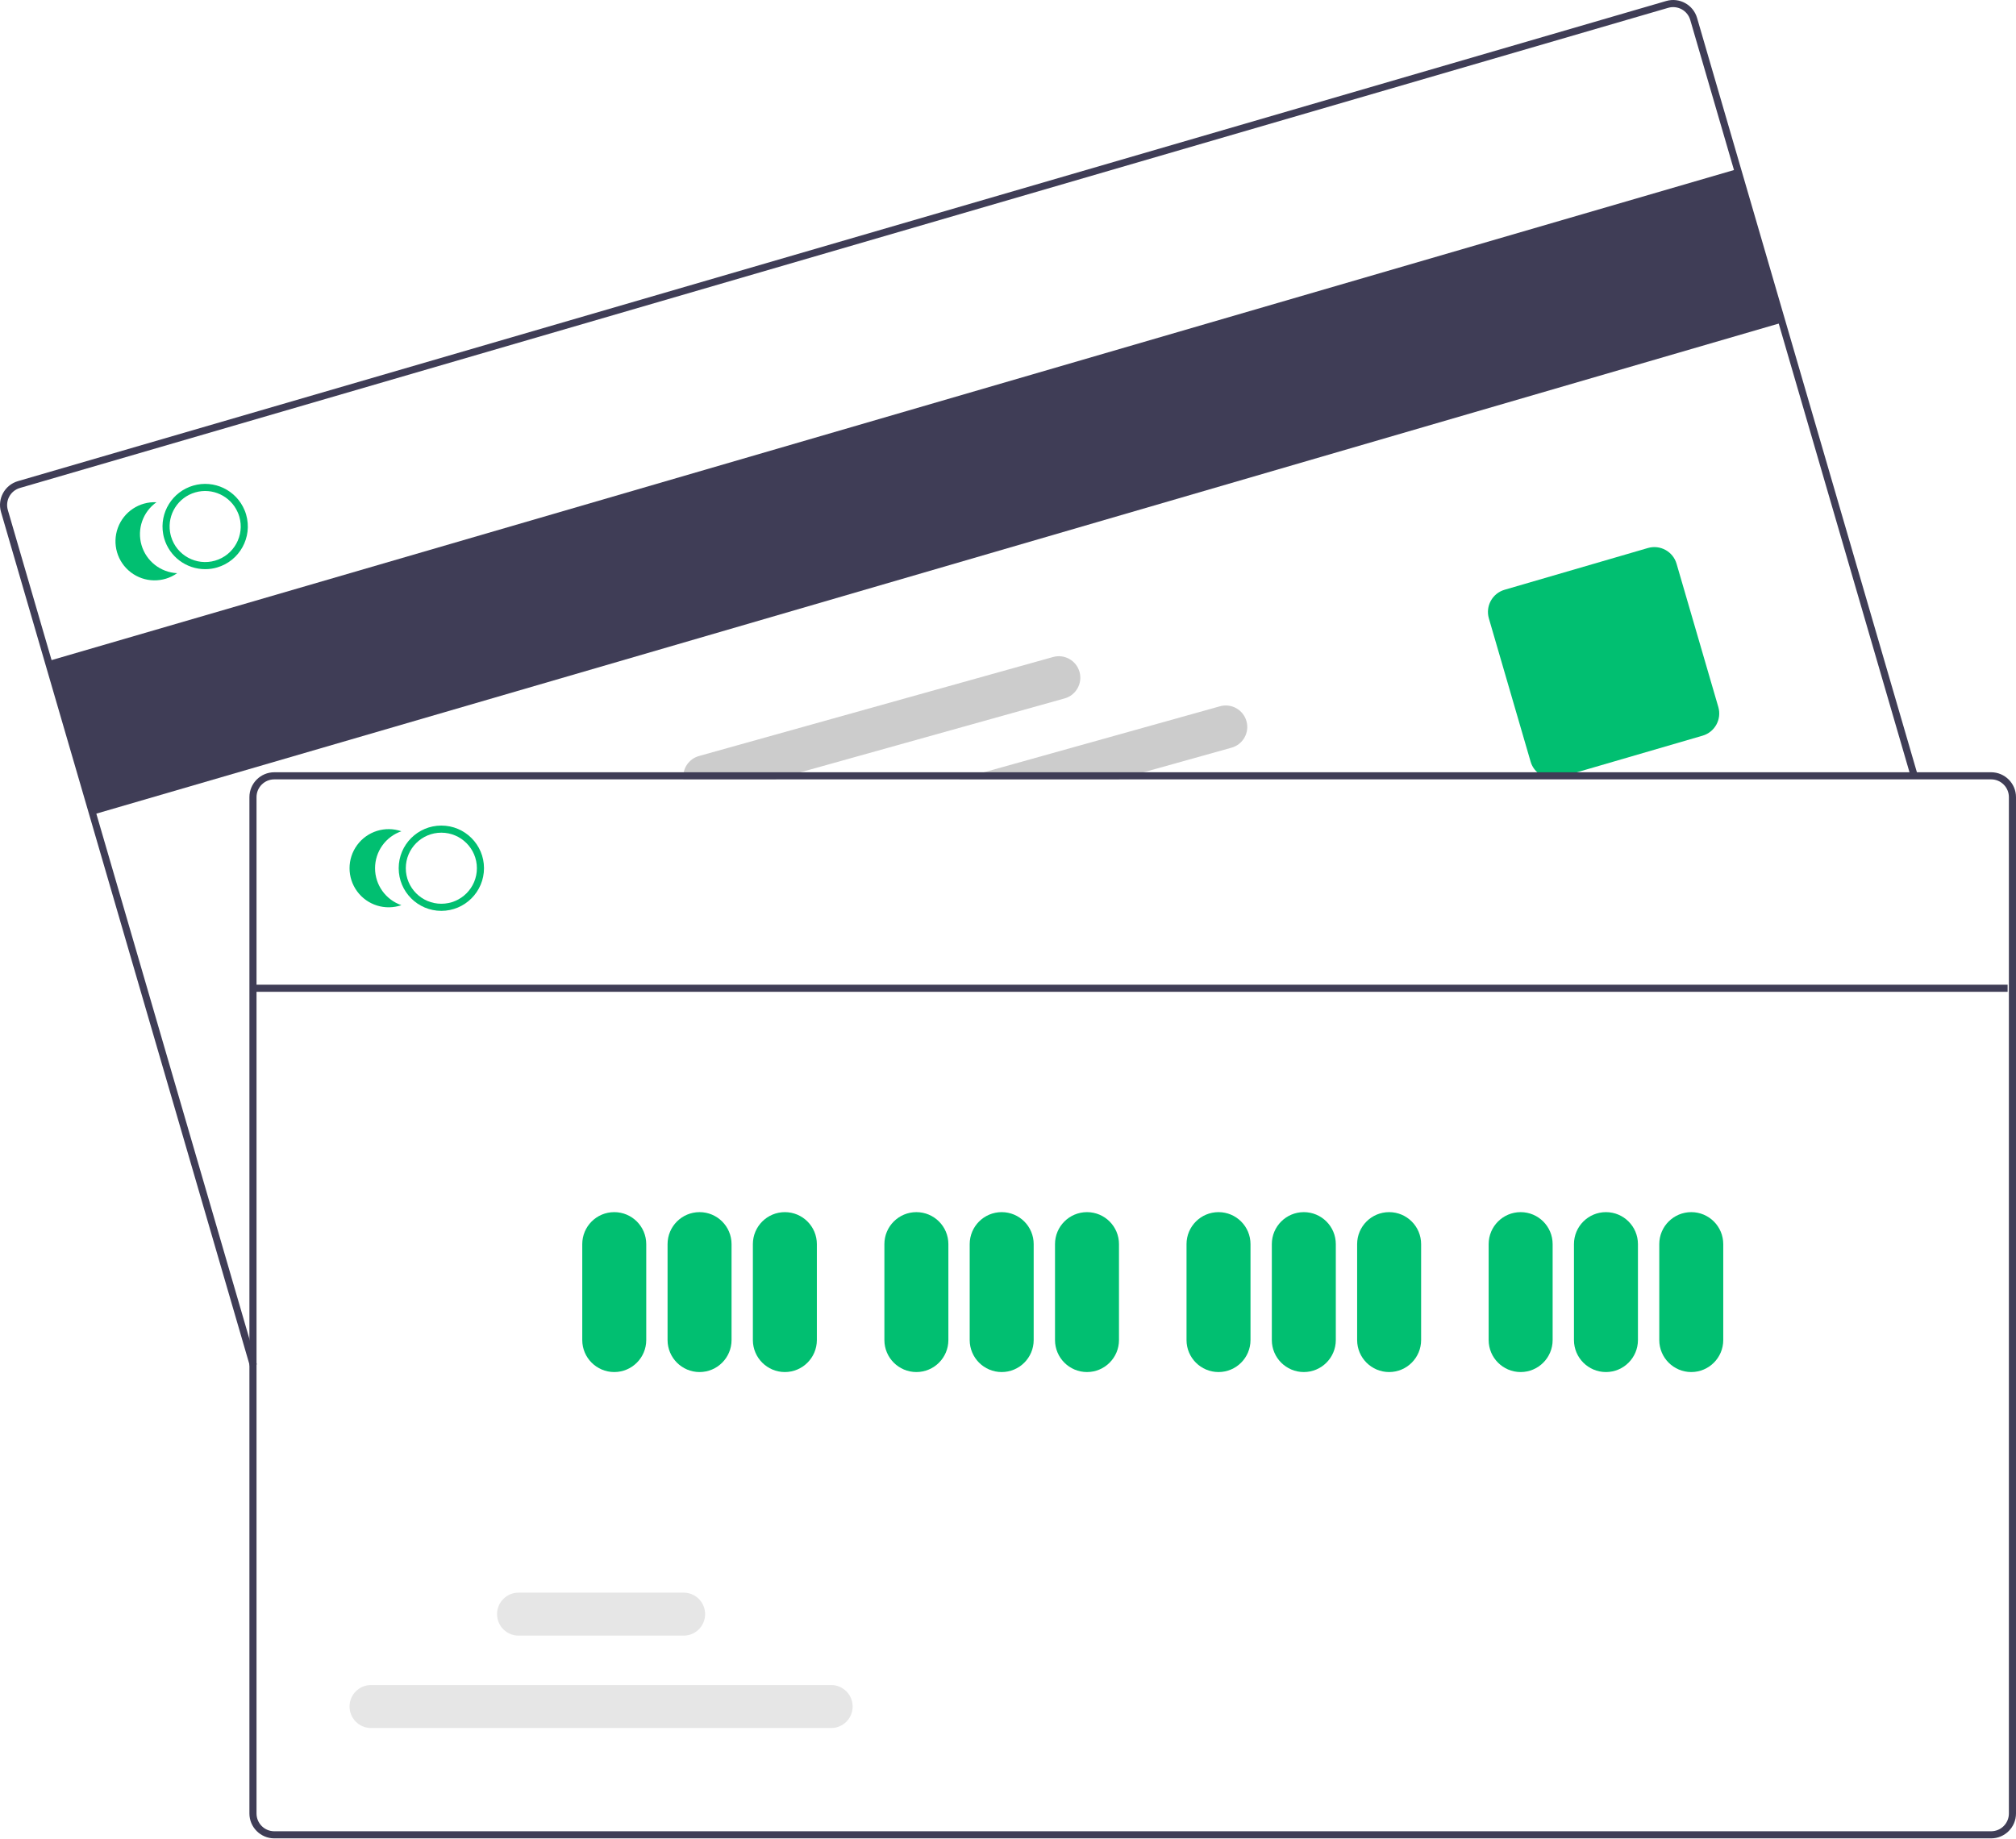
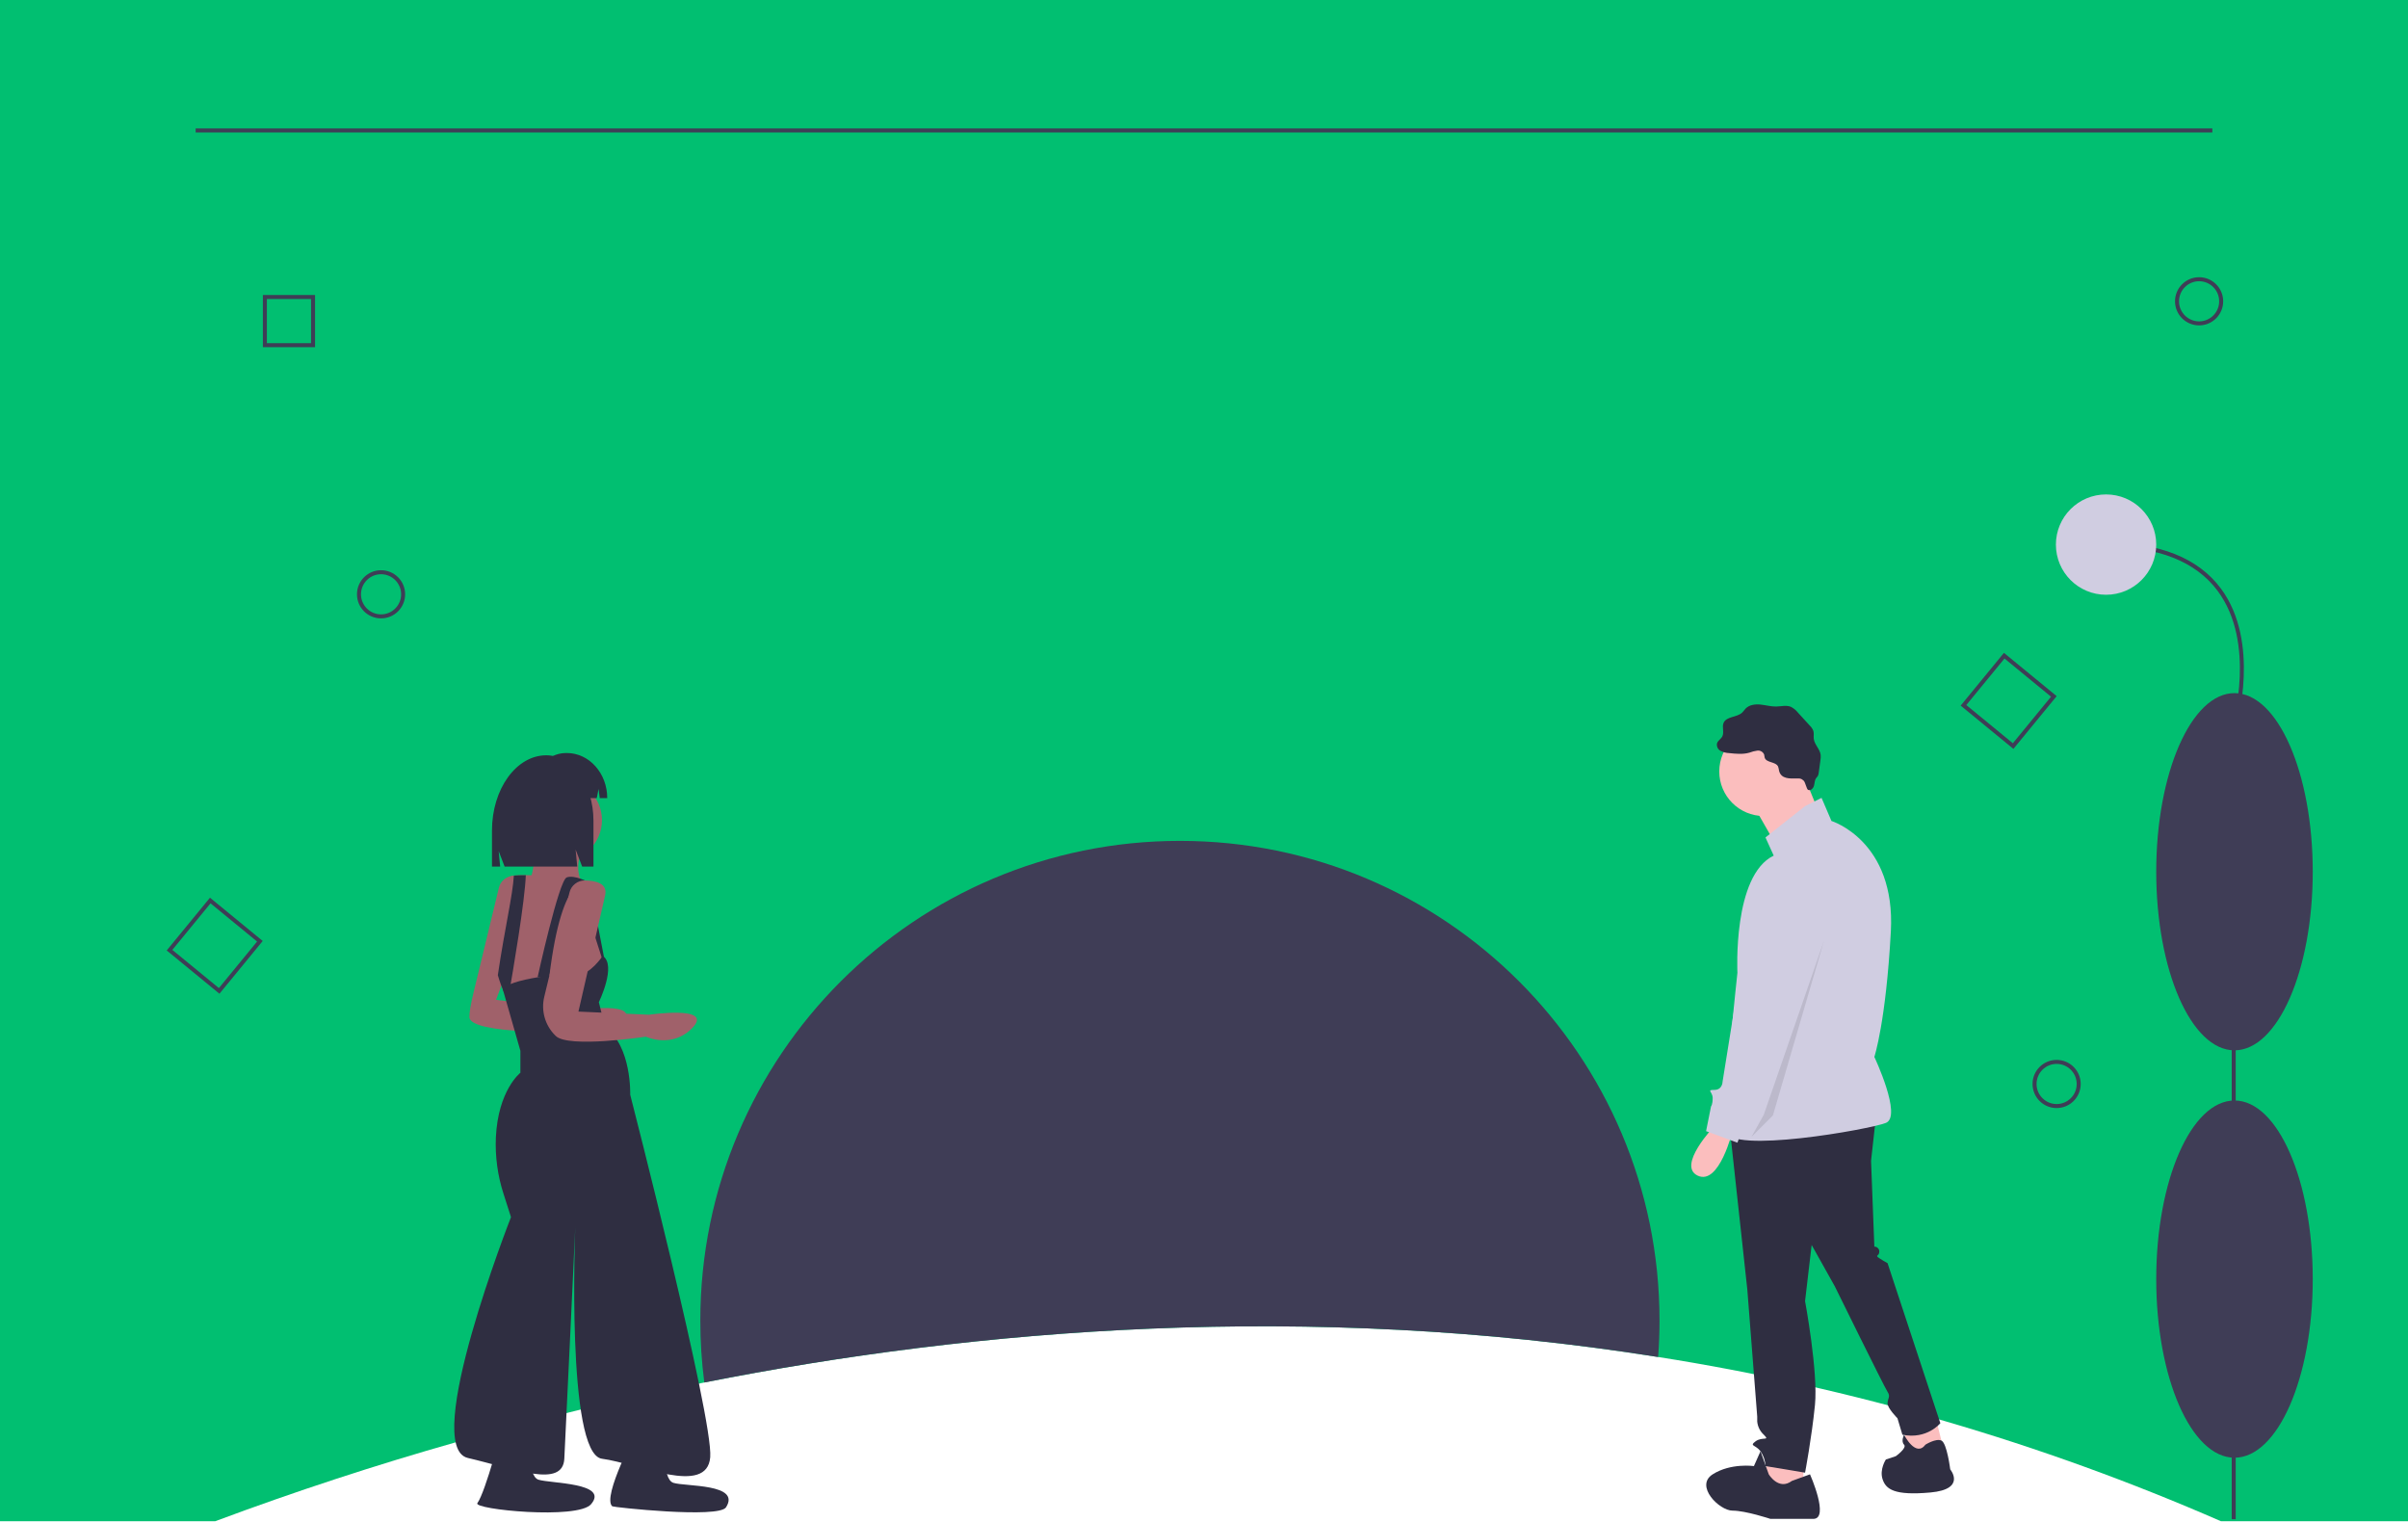
- <svg xmlns="http://www.w3.org/2000/svg" id="abd5c76d-7219-42bc-94fd-ab97f702b65a" data-name="Layer 1" width="567.17" height="517.31" viewBox="0 0 567.17 517.31">
-   <rect x="326.035" y="307.389" width="495" height="45" transform="translate(-385.4543 -17.88532) rotate(-16.24392)" fill="#3f3d56" />
-   <path d="M386.4,575.969,316.354,335.556a7,7,0,0,1,4.763-8.679L784.835,191.769a7.006,7.006,0,0,1,8.679,4.762l62.056,212.989-1.92.56L791.593,197.091a5.009,5.009,0,0,0-6.199-3.402L321.676,328.798a5,5,0,0,0-3.402,6.199l70.047,240.413Z" transform="translate(-316.0711 -191.4881)" fill="#3f3d56" />
-   <path d="M752.933,410.51a6.512,6.512,0,0,1-6.243-4.683l-11.749-40.323a6.507,6.507,0,0,1,4.422-8.059l40.323-11.749a6.507,6.507,0,0,1,8.059,4.423L799.494,390.443a6.507,6.507,0,0,1-4.422,8.059l-40.323,11.749A6.479,6.479,0,0,1,752.933,410.51Z" transform="translate(-316.0711 -191.4881)" fill="#01bf71" />
-   <path d="M385.318,336.3a11.691,11.691,0,0,0-.43-1.22,12,12,0,0,0-22.91,6.67,11.38,11.38,0,0,0,.29,1.26,12.019,12.019,0,0,0,11.53,8.64,11.749,11.749,0,0,0,3.35-.48A12.013,12.013,0,0,0,385.318,336.3Zm-8.73,12.95a10.013,10.013,0,0,1-12.4-6.8,11.435,11.435,0,0,1-.28-1.26,9.997,9.997,0,0,1,19.04-5.54,8.338,8.338,0,0,1,.45,1.21A10.004,10.004,0,0,1,376.588,349.25Z" transform="translate(-316.0711 -191.4881)" fill="#01bf71" />
-   <path d="M355.885,344.87a11.002,11.002,0,0,1,4.208-12.057,11,11,0,1,0,5.818,19.967A11.002,11.002,0,0,1,355.885,344.87Z" transform="translate(-316.0711 -191.4881)" fill="#01bf71" />
-   <path d="M666.747,394.43a6.042,6.042,0,0,0-7.45-4.2L592.907,408.8l-7.15,2h44.9l7.15-2,24.75-6.92A6.049,6.049,0,0,0,666.747,394.43Z" transform="translate(-316.0711 -191.4881)" fill="#ccc" />
-   <path d="M619.777,380.56a6.045,6.045,0,0,0-7.45-4.19l-99.62,27.86a6.068,6.068,0,0,0-4.37,6.57h25.79l7.16-2,74.3-20.78A6.055,6.055,0,0,0,619.777,380.56Z" transform="translate(-316.0711 -191.4881)" fill="#ccc" />
-   <path d="M876.241,408.798H393.241a7.008,7.008,0,0,0-7,7v286a7.008,7.008,0,0,0,7,7H876.241a7.008,7.008,0,0,0,7-7v-286A7.008,7.008,0,0,0,876.241,408.798Zm5,293a5.002,5.002,0,0,1-5,5H393.241a5.002,5.002,0,0,1-5-5v-286a5.002,5.002,0,0,1,5-5H876.241a5.002,5.002,0,0,1,5,5Z" transform="translate(-316.0711 -191.4881)" fill="#3f3d56" />
-   <path d="M440.237,447.8a12,12,0,1,1,12-12A12.014,12.014,0,0,1,440.237,447.8Zm0-22a10,10,0,1,0,10,10A10.011,10.011,0,0,0,440.237,425.8Z" transform="translate(-316.0711 -191.4881)" fill="#01bf71" />
-   <path d="M421.585,435.8a11.002,11.002,0,0,1,7.413-10.399,11,11,0,1,0,0,20.797A11.002,11.002,0,0,1,421.585,435.8Z" transform="translate(-316.0711 -191.4881)" fill="#01bf71" />
-   <path d="M488.881,577.578a9.01,9.01,0,0,1-9-9v-27a9,9,0,0,1,18,0v27A9.01,9.01,0,0,1,488.881,577.578Z" transform="translate(-316.0711 -191.4881)" fill="#01bf71" />
-   <path d="M512.881,577.578a9.01,9.01,0,0,1-9-9v-27a9,9,0,0,1,18,0v27A9.01,9.01,0,0,1,512.881,577.578Z" transform="translate(-316.0711 -191.4881)" fill="#01bf71" />
-   <path d="M536.881,577.578a9.01,9.01,0,0,1-9-9v-27a9,9,0,0,1,18,0v27A9.01,9.01,0,0,1,536.881,577.578Z" transform="translate(-316.0711 -191.4881)" fill="#01bf71" />
-   <path d="M573.881,577.578a9.01,9.01,0,0,1-9-9v-27a9,9,0,0,1,18,0v27A9.01,9.01,0,0,1,573.881,577.578Z" transform="translate(-316.0711 -191.4881)" fill="#01bf71" />
-   <path d="M597.881,577.578a9.01,9.01,0,0,1-9-9v-27a9,9,0,0,1,18,0v27A9.01,9.01,0,0,1,597.881,577.578Z" transform="translate(-316.0711 -191.4881)" fill="#01bf71" />
-   <path d="M621.881,577.578a9.01,9.01,0,0,1-9-9v-27a9,9,0,0,1,18,0v27A9.01,9.01,0,0,1,621.881,577.578Z" transform="translate(-316.0711 -191.4881)" fill="#01bf71" />
-   <path d="M658.881,577.578a9.01,9.01,0,0,1-9-9v-27a9,9,0,0,1,18,0v27A9.01,9.01,0,0,1,658.881,577.578Z" transform="translate(-316.0711 -191.4881)" fill="#01bf71" />
-   <path d="M682.881,577.578a9.01,9.01,0,0,1-9-9v-27a9,9,0,0,1,18,0v27A9.01,9.01,0,0,1,682.881,577.578Z" transform="translate(-316.0711 -191.4881)" fill="#01bf71" />
-   <path d="M706.881,577.578a9.01,9.01,0,0,1-9-9v-27a9,9,0,0,1,18,0v27A9.01,9.01,0,0,1,706.881,577.578Z" transform="translate(-316.0711 -191.4881)" fill="#01bf71" />
-   <path d="M743.881,577.578a9.01,9.01,0,0,1-9-9v-27a9,9,0,0,1,18,0v27A9.01,9.01,0,0,1,743.881,577.578Z" transform="translate(-316.0711 -191.4881)" fill="#01bf71" />
-   <path d="M767.881,577.578a9.01,9.01,0,0,1-9-9v-27a9,9,0,0,1,18,0v27A9.01,9.01,0,0,1,767.881,577.578Z" transform="translate(-316.0711 -191.4881)" fill="#01bf71" />
-   <path d="M791.881,577.578a9.01,9.01,0,0,1-9-9v-27a9,9,0,0,1,18,0v27A9.01,9.01,0,0,1,791.881,577.578Z" transform="translate(-316.0711 -191.4881)" fill="#01bf71" />
-   <path d="M549.899,677.745H420.459a6.047,6.047,0,1,1,0-12.095H549.899a6.047,6.047,0,1,1,0,12.095Z" transform="translate(-316.0711 -191.4881)" fill="#e6e6e6" />
-   <path d="M508.399,651.745H461.959a6.047,6.047,0,1,1,0-12.095h46.44a6.047,6.047,0,1,1,0,12.095Z" transform="translate(-316.0711 -191.4881)" fill="#e6e6e6" />
-   <rect x="71.81" y="277.09" width="493" height="2" fill="#3f3d56" />
+ <svg xmlns="http://www.w3.org/2000/svg" id="f486ee6e-de1e-45cd-adbe-5aa880982aa3" data-name="Layer 1" width="1200" height="758" viewBox="0 0 1200 758">
+   <path d="M1200,0V758h-93.24a1145.826,1145.826,0,0,0-280.45-81.82c-174.89-27.79-339.65-14.16-475.33,12.7A1569.712,1569.712,0,0,0,107.29,758H0V0Z" fill="#01bf71" />
+   <path d="M827,658q0,9.18-.69,18.18c-174.89-27.79-339.65-14.16-475.33,12.7A240.266,240.266,0,0,1,349,658c0-132,107-239,239-239S827,526,827,658Z" fill="#3f3d56" />
+   <polygon points="964.48 705.871 968.591 722.314 950.504 727.247 948.86 709.982 964.48 705.871" fill="#fbbebe" />
+   <polygon points="898.709 726.425 898.709 742.045 880.622 745.334 877.334 737.112 883.911 723.136 898.709 726.425" fill="#fbbebe" />
+   <path d="M934.883,556.243l-2.466,22.198,1.644,42.751a2.416,2.416,0,0,1,2.466,2.466c0,2.466-2.466,1.644,0,3.289a42.714,42.714,0,0,0,4.111,2.466l26.308,79.747s-6.577,8.221-18.909,5.755l-2.466-8.221s-4.933-4.933-4.933-7.399,1.644-3.289,0-5.755-26.308-52.617-26.308-52.617L902.82,620.37,899.531,648.322s6.577,35.352,4.933,51.794-4.933,33.707-4.933,33.707l-19.731-3.289a13.727,13.727,0,0,0-2.466-7.399c-2.466-3.289-5.755-2.466-2.466-4.933s7.399,0,4.111-3.289a10.185,10.185,0,0,1-3.289-6.577v-2.466l-4.933-63.304-9.043-83.035Z" fill="#2f2e41" />
+   <circle cx="878.978" cy="384.417" r="22.198" fill="#fbbebe" />
+   <polygon points="898.298 384.828 907.342 407.026 885.966 422.646 872.812 399.627 898.298 384.828" fill="#fbbebe" />
+   <path d="M899.531,401.682l8.221-4.111,4.933,11.51s32.063,9.866,29.597,55.083-8.221,62.482-8.221,62.482,13.976,29.597,5.755,32.885-78.103,15.621-79.747,4.111,5.755-78.925,5.755-78.925-2.466-48.506,18.087-58.371l-4.111-9.043Z" fill="#d0cde1" />
+   <path d="M854.314,561.176s-18.909,19.731-8.221,24.664,17.265-22.198,17.265-22.198Z" fill="#fbbebe" />
+   <path d="M892.954,737.935l9.043-3.289s9.866,22.198,1.644,22.198H882.267s-12.332-4.111-18.909-4.111-18.909-12.332-9.866-18.087,20.553-4.111,20.553-4.111l3.289-7.399,4.111,11.51S886.377,742.867,892.954,737.935Z" fill="#2f2e41" />
+   <path d="M959.547,719.848s5.148-3.249,7.918-2.035,4.414,14.367,4.414,14.367,8.221,9.866-9.866,11.51-22.198-1.644-23.842-6.577,1.644-9.866,1.644-9.866l4.933-1.644s5.755-4.111,4.111-5.755,0-4.933,0-4.933S954.614,726.425,959.547,719.848Z" fill="#2f2e41" />
+   <path d="M886.571,384.061a10.893,10.893,0,0,0-.483-2.112c-1.193-2.503-5.848-1.772-6.677-4.418-.162-.518-.128-1.081-.287-1.6a3.246,3.246,0,0,0-3.344-1.916,18.064,18.064,0,0,0-4.008,1.032c-3.252.923-6.712.571-10.074.211a10.136,10.136,0,0,1-4.301-1.12,3.466,3.466,0,0,1-1.727-3.78c.444-1.362,1.935-2.111,2.606-3.378,1.064-2.011-.237-4.609.627-6.714,1.385-3.377,6.627-2.699,9.291-5.195.646-.606,1.112-1.38,1.732-2.014,1.838-1.879,4.742-2.243,7.357-1.983s5.186,1.027,7.815.981c2.493-.044,5.105-.803,7.402.166a10.557,10.557,0,0,1,3.477,2.856l5.891,6.461a7.26,7.26,0,0,1,1.821,2.743c.354,1.238.028,2.567.179,3.846.345,2.916,3.075,5.119,3.444,8.033a10.445,10.445,0,0,1-.13,2.705l-.825,6.084a4.528,4.528,0,0,1-.465,1.705c-.24.41-.603.734-.873,1.125-.763,1.103-.693,2.562-1.072,3.848s-1.738,2.56-2.927,1.94c-.776-.405-1.289-3.75-2.231-4.619-1.313-1.21-1.998-1.061-3.618-1.04C891.923,387.949,887.609,388.227,886.571,384.061Z" fill="#2f2e41" />
+   <path d="M890.488,432.101s24.664,9.866,17.265,32.063-27.13,90.435-27.13,90.435l-11.51,5.755-3.289,9.043-15.621-5.755,2.466-12.332s.822-.822.822-4.111-3.289-4.111.822-4.111,4.111-4.111,4.111-4.111l14.798-92.079S873.223,431.279,890.488,432.101Z" fill="#d0cde1" />
+   <polygon points="908.986 468.686 883.5 555.832 872.812 566.52 878.978 555.421 908.986 468.686" opacity="0.1" />
+   <path d="M248.608,442.382a7.832,7.832,0,0,1,7.683-6.005c5.201.057,11.495,1.345,10.077,7.488-2.345,10.164-19.154,54.336-19.154,54.336l41.045,5.082s32.054-4.691,21.891,6.254-23.454,4.691-23.454,4.691-52.772,1.418-52.772-7.427c0-2.345.436-5.481,2.117-12.434Z" fill="#a0616a" />
+   <circle cx="279.659" cy="408.684" r="20.327" fill="#a0616a" />
+   <path d="M265.978,420.02s1.564,15.636-3.909,21.891h29.709s-7.036-6.254-1.564-18.763S265.978,420.02,265.978,420.02Z" fill="#a0616a" />
+   <path d="M246.432,479.437c.555,2.439,1.11,4.589,1.657,6.466v.008c2.072,7.154,3.979,10.484,5.105,11.962a4.629,4.629,0,0,0,1.055,1.11l47.69-13.291s-1.564-16.418-5.473-20.327-2.345-25.018-2.345-25.018l-12.509-3.909s-11.61-.391-19.584-.336c-2.502.008-4.644.063-5.957.188a7.74,7.74,0,0,0-1.04.149C251.905,437.22,242.523,462.238,246.432,479.437Z" fill="#a0616a" />
+   <path d="M267.932,486.865s10.554-48.081,14.463-49.645c3.701-1.481,10.945,2.345,10.945,2.345s-13.056-7.427-19.623,47.299Z" fill="#2f2e41" />
+   <path d="M248.09,485.903v.008c2.072,7.154,3.979,10.484,5.105,11.962,2.736-15.597,8.381-48.988,8.834-61.771-2.502.008-4.644.063-5.957.188C255.556,445.984,251.499,462.714,248.09,485.903Z" fill="#2f2e41" />
+   <path d="M300.377,476.31s-6.645,9.773-12.118,8.991-36.134,2.571-37.612,7.931l8.686,30.378V534.555s-11.106,8.582-12.224,32.237a80.359,80.359,0,0,0,3.874,28.253l3.66,11.436s-44.954,114.535-21.5,120.008,47.299,15.245,48.081.391,5.473-115.708,5.473-115.708-4.691,113.362,13.291,115.708,52.381,18.763,53.945-.782-39.872-180.598-39.872-180.598.782-24.236-12.509-33.618l-3.127-12.509S307.414,481.001,300.377,476.31Z" fill="#2f2e41" />
+   <polygon points="297.25 457.547 301.55 479.828 301.55 482.422 294.847 461.451 297.25 457.547" fill="#2f2e41" />
+   <path d="M264.201,714.697s-1.865,20.689,4.136,22.619,35.345,1.454,26.227,12.202c-6.646,7.835-58.938,2.62-56.678-.5,4.153-5.733,12.566-38.13,12.566-38.13Z" fill="#2f2e41" />
+   <path d="M331.436,716.261s-1.865,20.689,4.136,22.619,33.818.326,26.228,12.202c-3.62,5.664-56.146-.033-56.678-.5-5.32-4.671,12.566-38.13,12.566-38.13Z" fill="#2f2e41" />
+   <path d="M283.789,444.727a7.832,7.832,0,0,1,7.683-6.005c5.201.057,11.495,1.345,10.077,7.488-2.345,10.164-13.291,57.854-13.291,57.854l35.181,1.564s32.054-4.691,21.891,6.254-23.454,4.691-23.454,4.691-38.7,5.864-44.954-.391q-.094-.094-.187-.186a20.39,20.39,0,0,1-5.515-19.285Z" fill="#a0616a" />
+   <path d="M272.229,376.357h0c12.985,0,23.512,14.59,23.512,32.587v22.866h-5.631l-3.26-8.472.815,8.472H251.47l-2.964-7.702.741,7.702h-4.075V413.856C245.172,393.146,257.286,376.357,272.229,376.357Z" fill="#2f2e41" />
+   <path d="M269.757,381.425a15.4,15.4,0,0,1,12.151-6.201h.576c11.115,0,20.126,10.058,20.126,22.465v0H298.885l-.601-4.578-.882,4.578H275.313l-1.851-3.873.463,3.873h-4.346q-3.042,15.106,8.741,30.212h-7.403l-3.701-7.747.925,7.747H254.031l-2.776-17.817C251.255,396.74,259.007,385.425,269.757,381.425Z" fill="#2f2e41" />
+   <path d="M1003.36,373.166l-26.286-21.565,21.565-26.286,26.286,21.565ZM979.889,351.323l23.194,19.028,19.028-23.194L998.917,328.129Z" fill="#3f3d56" />
+   <path d="M109.36,495.166,83.074,473.6l21.565-26.286,26.286,21.565ZM85.889,473.323,109.083,492.351,128.111,469.157,104.917,450.129Z" fill="#3f3d56" />
+   <rect x="97.5" y="64" width="1005" height="2" fill="#3f3d56" />
+   <path d="M189.896,308.135a12,12,0,1,1,12-12A12.013,12.013,0,0,1,189.896,308.135Zm0-22a10,10,0,1,0,10,10A10.011,10.011,0,0,0,189.896,286.135Z" fill="#3f3d56" />
+   <path d="M1083.896,150.135a12,12,0,1,1,12,12A12.013,12.013,0,0,1,1083.896,150.135Zm2,0a10,10,0,1,0,10-10A10.011,10.011,0,0,0,1085.896,150.135Z" fill="#3f3d56" />
+   <path d="M1024.896,552.135a12,12,0,1,1,12-12A12.013,12.013,0,0,1,1024.896,552.135Zm0-22a10,10,0,1,0,10,10A10.011,10.011,0,0,0,1024.896,530.135Z" fill="#3f3d56" />
+   <path d="M157,173H131V147h26Zm-24-2h22V149H133Z" fill="#3f3d56" />
+   <rect x="1112.148" y="399.369" width="2" height="357.65" fill="#3f3d56" />
+   <ellipse cx="1113.533" cy="637.369" rx="39" ry="89" fill="#3f3d56" />
+   <ellipse cx="1113.533" cy="434.369" rx="39" ry="89" fill="#3f3d56" />
+   <path d="M1114.491,361.657l-1.916-.574c.121-.404,11.879-40.697-7.427-66.635-10.904-14.649-29.616-22.078-55.615-22.078v-2c26.67,0,45.923,7.702,57.225,22.891C1126.662,320.012,1114.615,361.243,1114.491,361.657Z" fill="#3f3d56" />
+   <circle cx="1049.533" cy="271.369" r="25" fill="#d0cde1" />
</svg>
